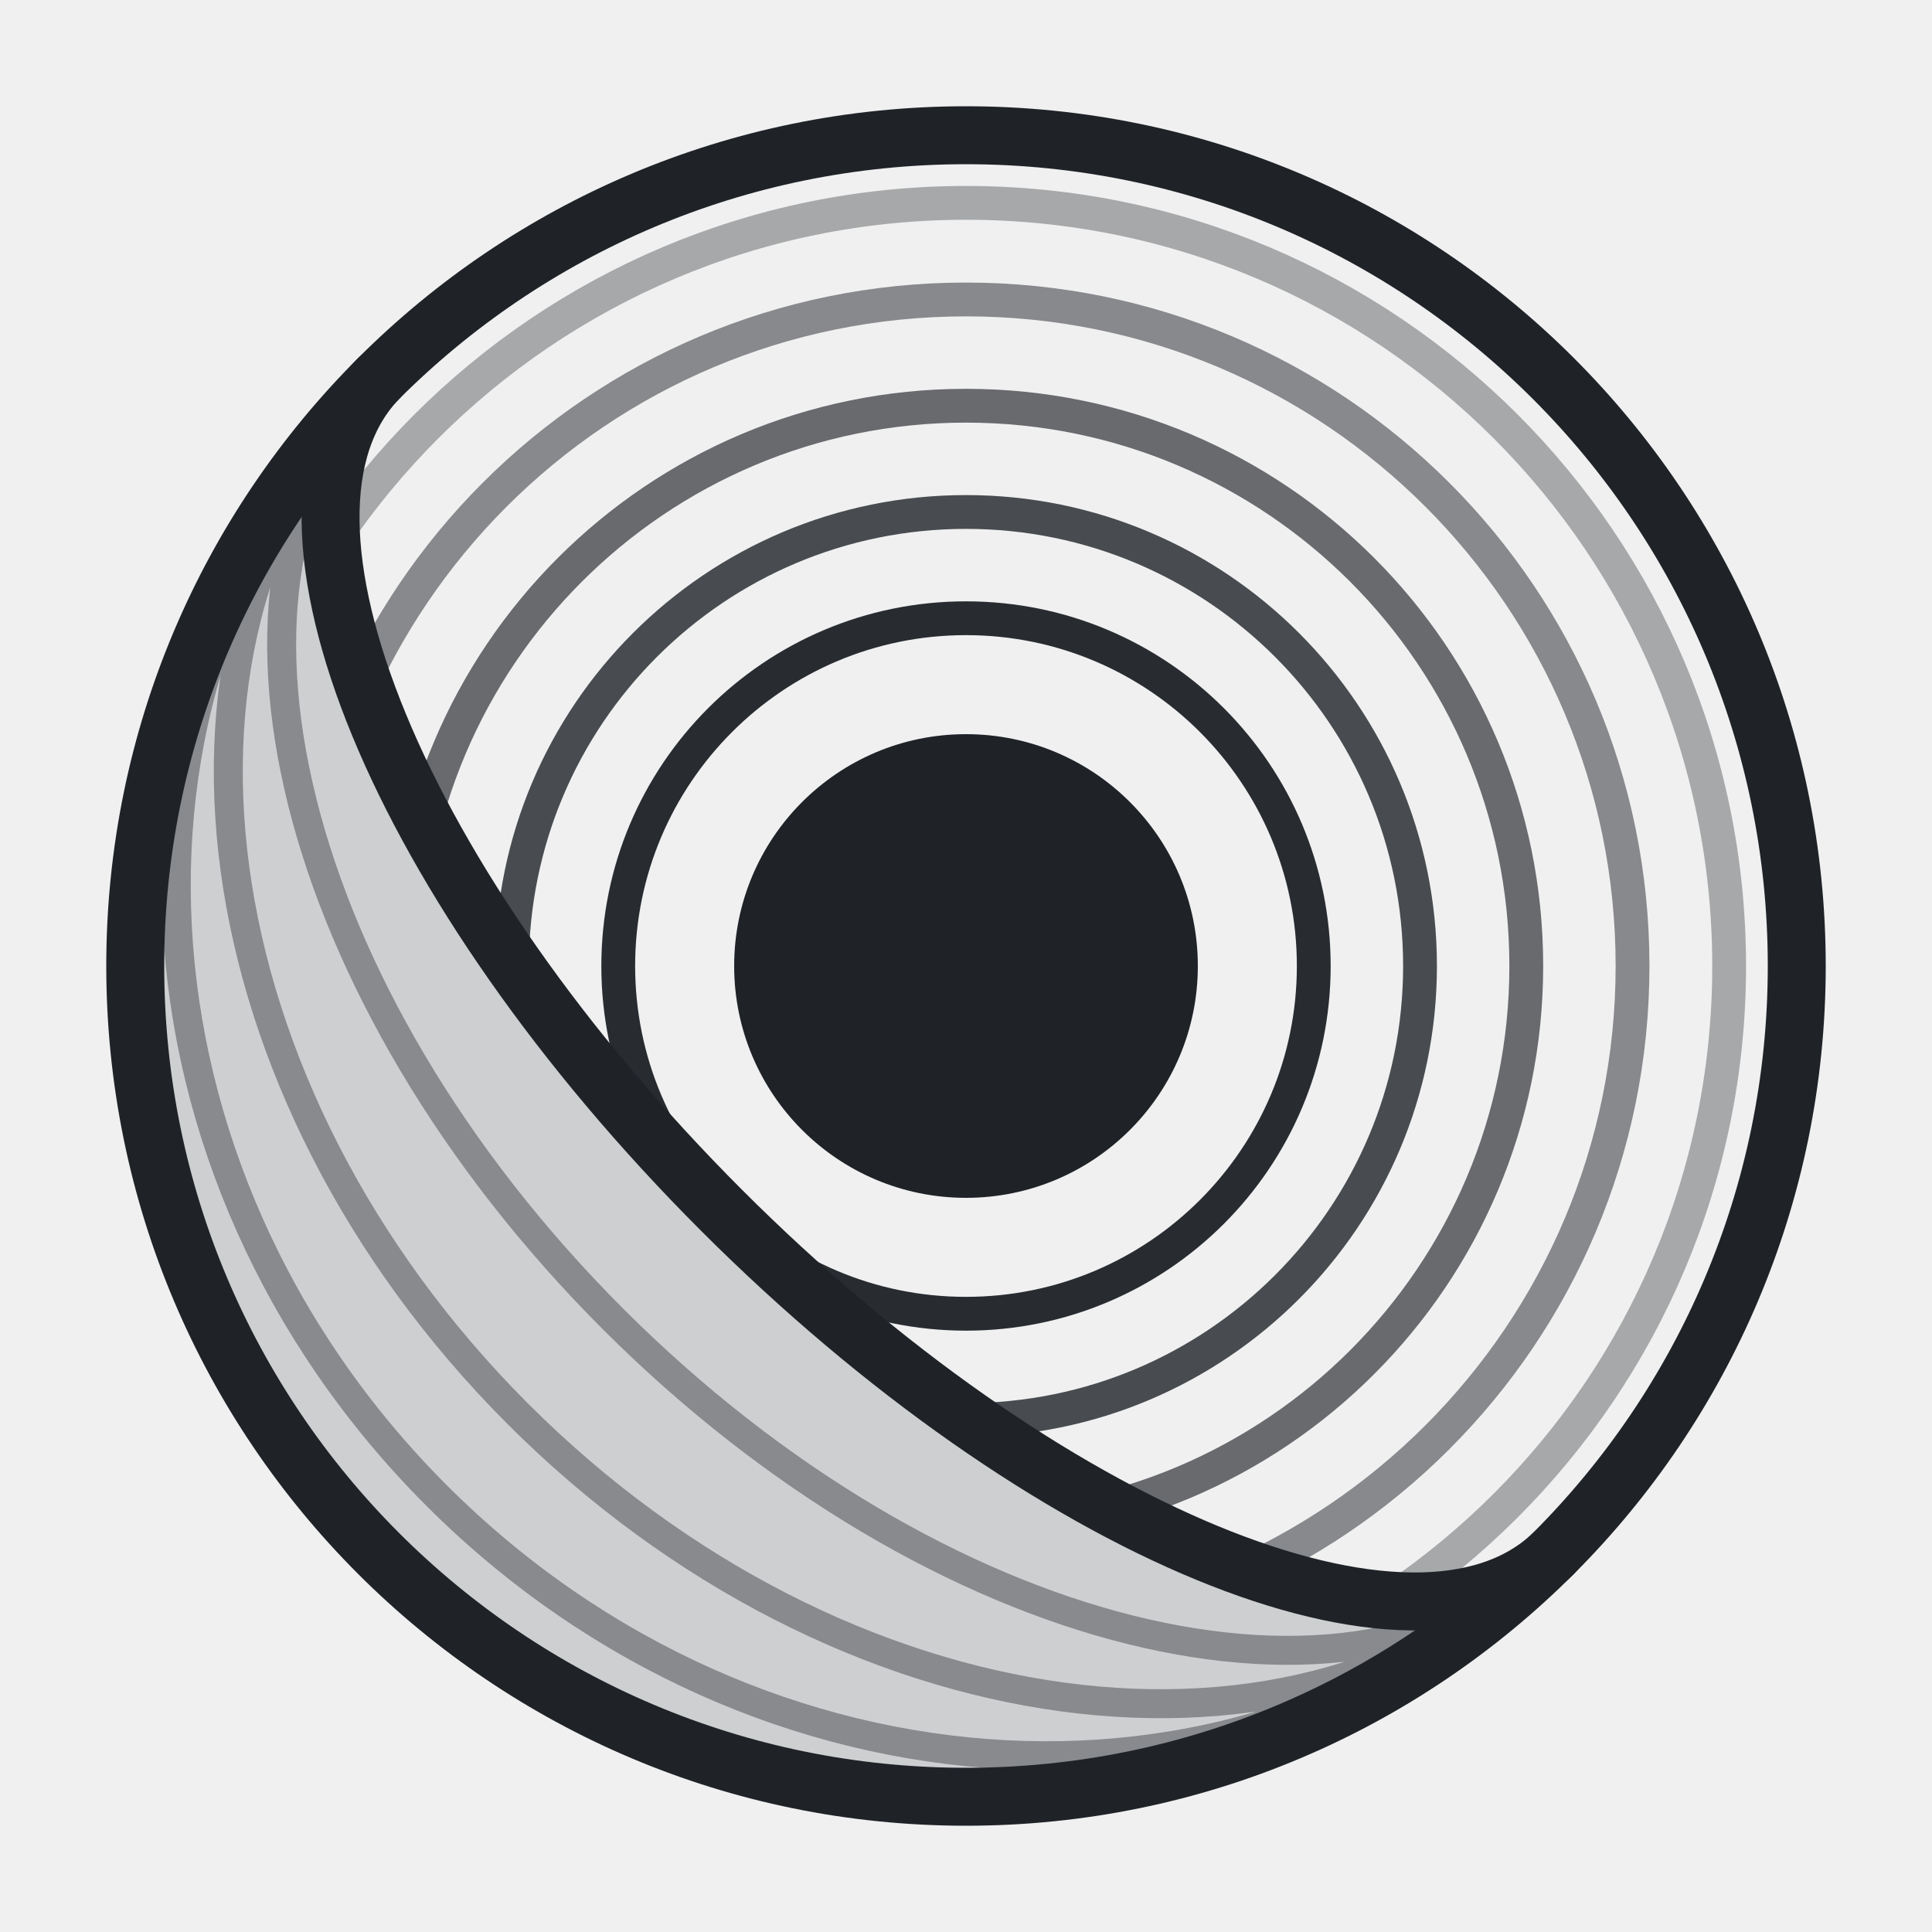
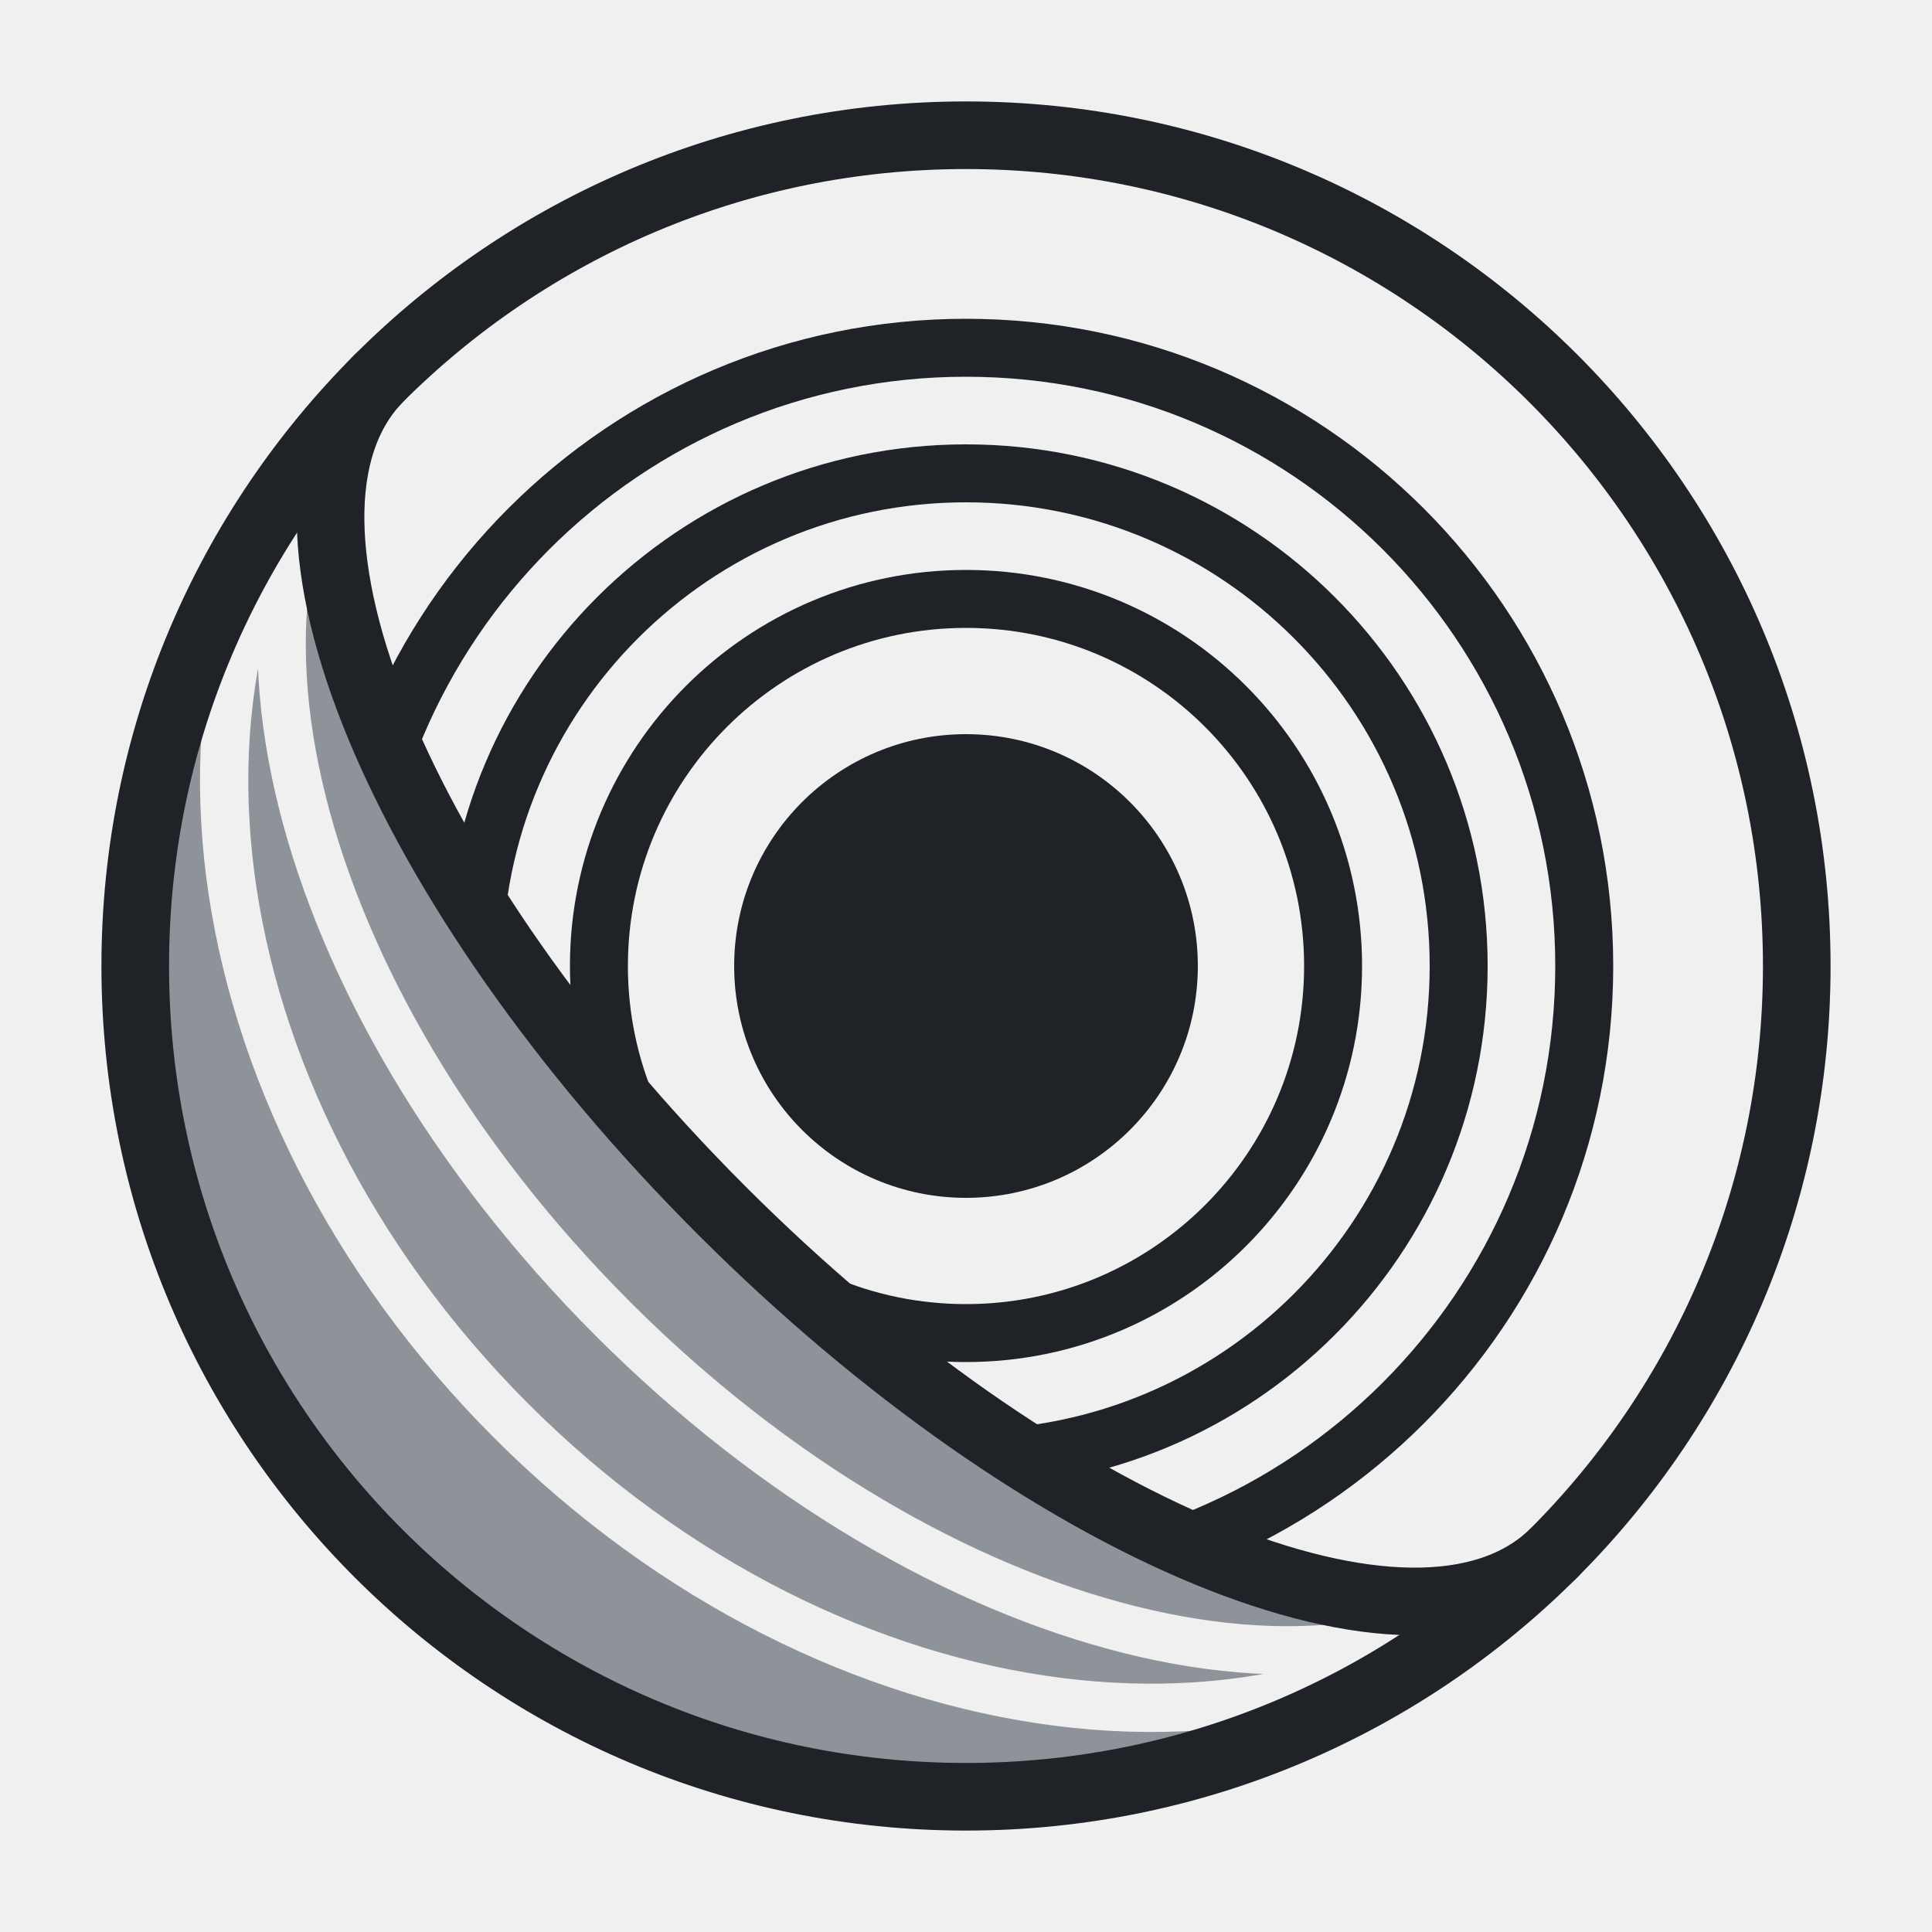
<svg xmlns="http://www.w3.org/2000/svg" width="90" height="90" viewBox="0 0 200 200" role="img" aria-labelledby="title desc">
  <defs>
    <clipPath id="sphere">
      <circle cx="100" cy="100" r="86" />
    </clipPath>
-     <clipPath id="surface">
-       <path d="M 39.19 39.19 A 86.00 36.00 45 0 0 160.81 160.81 A 86.00 86.00 0 0 1 39.19 39.19 Z" />
-     </clipPath>
+     <mask id="contours" maskUnits="userSpaceOnUse" x="0" y="0" width="200" height="200">
+       <rect width="200" height="200" fill="#ffffff" />
+       <path d="M 39.19 39.19 A 86.00 52.00 45 0 0 160.81 160.81 M 39.19 39.19 A 86.00 67.00 45 0 0 160.81 160.81" fill="none" stroke="#000000" stroke-width="5" />
+     </mask>
    <mask id="interior" maskUnits="userSpaceOnUse" x="0" y="0" width="200" height="200">
-       <circle cx="100" cy="100" r="86" fill="#ffffff" />
+       <rect width="200" height="200" fill="#ffffff" />
      <path d="M 39.19 39.19 A 86.00 36.00 45 0 0 160.81 160.81 A 86.00 86.00 0 0 1 39.19 39.19 Z" fill="#000000" />
    </mask>
  </defs>
  <g clip-path="url(#sphere)">
-     <path d="M 39.19 39.19 A 86.00 36.00 45 0 0 160.81 160.81 A 86.00 86.00 0 0 1 39.19 39.19 Z" fill="#1f2328" fill-opacity="0.16" />
-     <g clip-path="url(#surface)" fill="none" stroke="#1f2328" stroke-width="3" stroke-opacity="0.4">
-       <path d="M 39.19 39.19 A 86.00 52.00 45 0 0 160.81 160.81 M 39.19 39.19 A 86.00 66.00 45 0 0 160.81 160.81 M 39.19 39.19 A 86.00 78.00 45 0 0 160.81 160.81" />
-     </g>
-     <g mask="url(#interior)" fill="none" stroke="#1f2328" stroke-width="3.5">
-       <circle cx="100" cy="100" r="36" stroke-opacity="0.95" />
-       <circle cx="100" cy="100" r="47" stroke-opacity="0.8" />
-       <circle cx="100" cy="100" r="58" stroke-opacity="0.65" />
-       <circle cx="100" cy="100" r="69" stroke-opacity="0.5" />
-       <circle cx="100" cy="100" r="79" stroke-opacity="0.35" />
+     <path d="M 39.19 39.19 A 86.00 36.00 45 0 0 160.81 160.81 A 86.00 86.00 0 0 1 39.19 39.19 Z" fill="#8e9399" mask="url(#contours)" />
+     <g mask="url(#interior)" fill="none" stroke="#1f2328" stroke-width="6">
+       <circle cx="100" cy="100" r="38" />
+       <circle cx="100" cy="100" r="51" />
+       <circle cx="100" cy="100" r="64" />
    </g>
    <circle cx="100" cy="100" r="24" fill="#1f2328" />
  </g>
-   <g fill="none" stroke="#1f2328" stroke-linecap="round">
-     <path d="M 39.19 39.19 A 86.00 36.00 45 0 0 160.81 160.81" stroke-width="6" />
-     <circle cx="100" cy="100" r="86" stroke-width="6" />
+   <g fill="none" stroke="#1f2328" stroke-linecap="round" stroke-width="7">
+     <path d="M 39.19 39.19 A 86.00 36.00 45 0 0 160.81 160.81" />
+     <circle cx="100" cy="100" r="86" />
  </g>
</svg>
